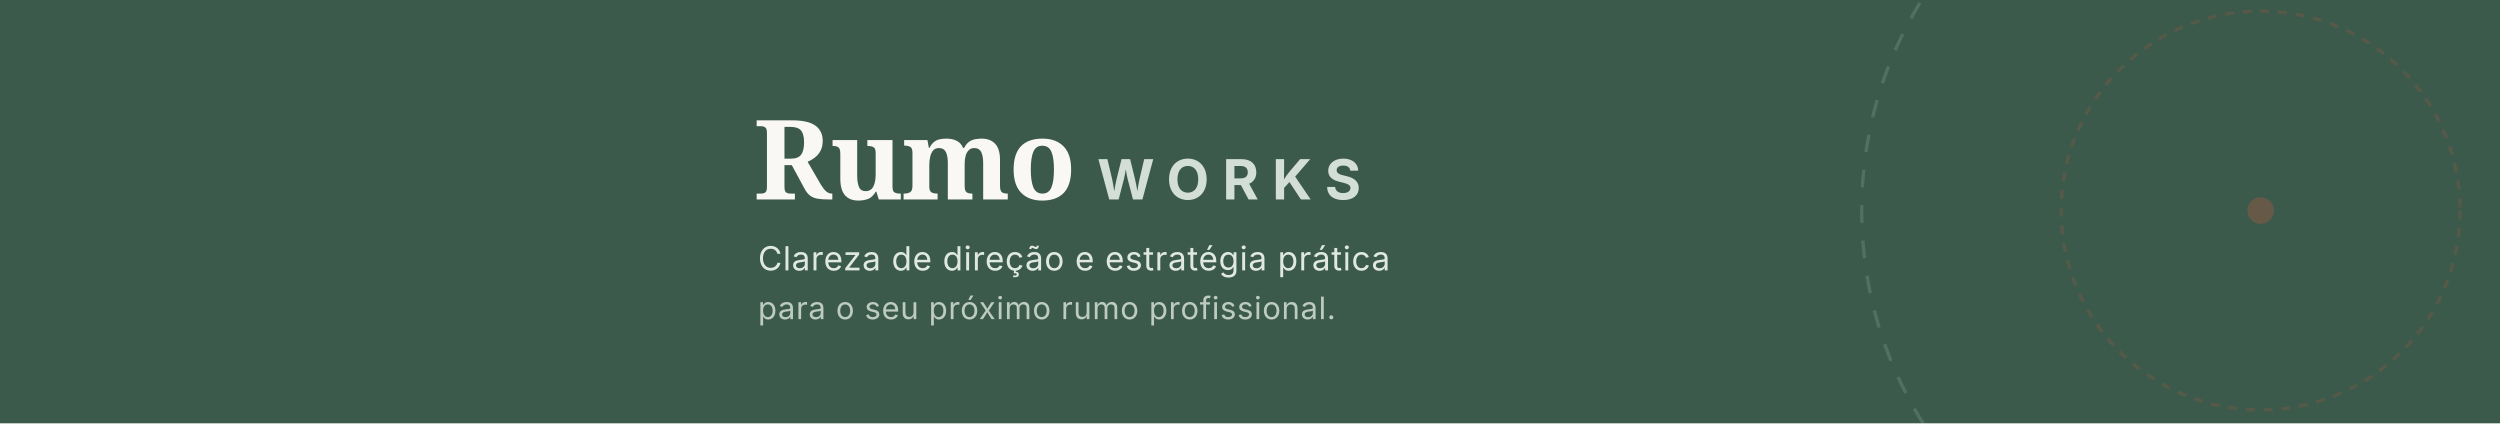
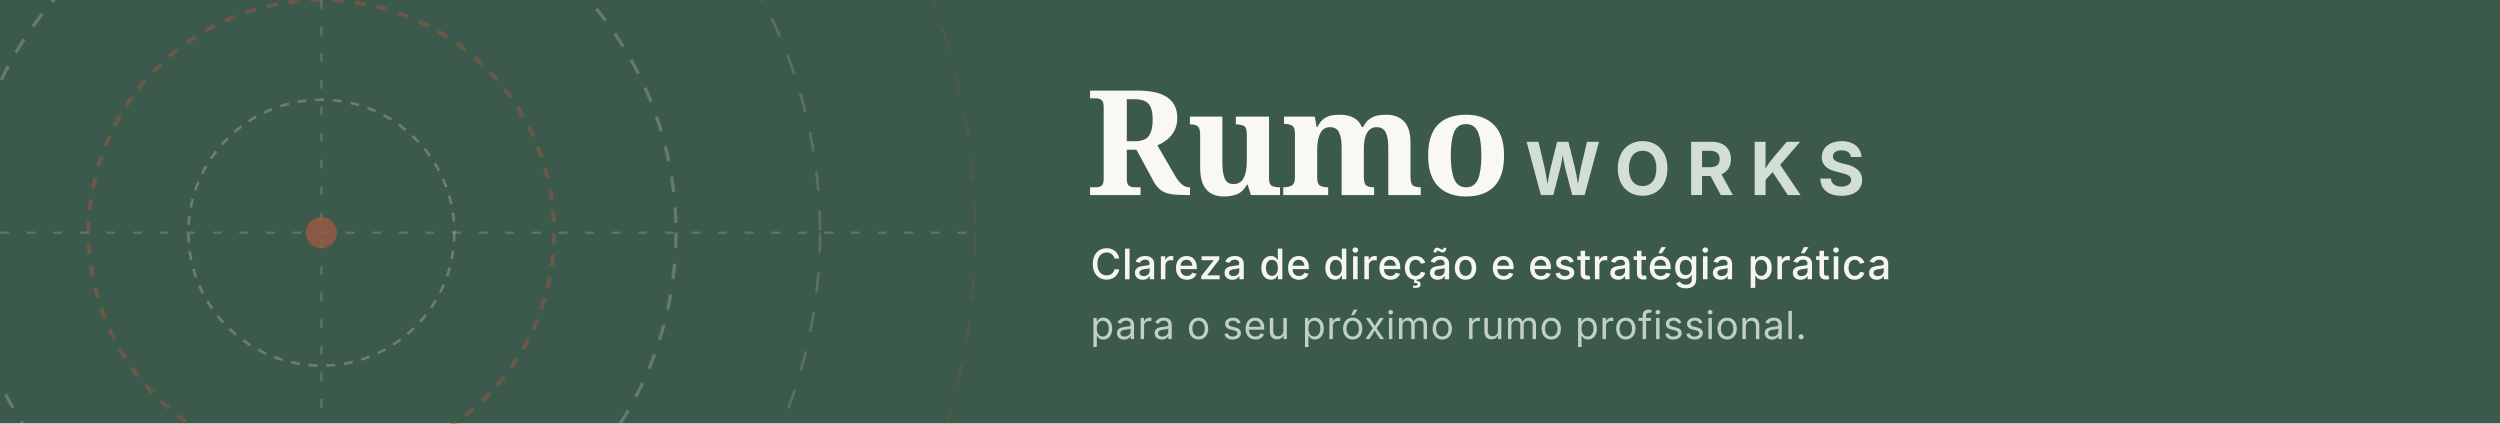
<svg xmlns="http://www.w3.org/2000/svg" viewBox="0 0 1128 191" width="1128" height="191">
  <rect width="1128" height="191" fill="#3B5A4B" />
-   <circle cx="1020" cy="95" r="180" stroke="#EBF1ED" stroke-width="1.5" stroke-dasharray="8 8" opacity="0.14" fill="none" />
-   <circle cx="1020" cy="95" r="90" stroke="#A95840" stroke-width="1.5" stroke-dasharray="4 4" opacity="0.25" fill="none" />
-   <circle cx="1020" cy="95" r="6" fill="#A95840" opacity="0.4" />
-   <text x="340" y="90" font-family="Georgia, serif" font-size="50" font-weight="600" fill="#FAF8F5" letter-spacing="-1">Rumo</text>
-   <text x="495" y="90" font-family="-apple-system, BlinkMacSystemFont, sans-serif" font-size="25" font-weight="700" fill="#D3DFD6" letter-spacing="6">WORKS</text>
-   <text x="342" y="122" font-family="-apple-system, BlinkMacSystemFont, sans-serif" font-size="15" font-weight="400" fill="#E8EFEA" letter-spacing="0.3" opacity="0.95">Clareza de direção e estratégia prática</text>
-   <text x="342" y="144" font-family="-apple-system, BlinkMacSystemFont, sans-serif" font-size="14" font-weight="400" fill="#D3DFD6" letter-spacing="0.3" opacity="0.85">para o seu próximo rumo profissional.</text>
+   <g opacity="0.95">
+     <circle cx="145" cy="105" r="60" stroke="#FAF8F5" stroke-width="1.2" stroke-dasharray="4 4" opacity="0.25" fill="none" />
+     <circle cx="145" cy="105" r="105" stroke="#A95840" stroke-width="1.8" stroke-dasharray="5 5" opacity="0.45" fill="none" />
+     <circle cx="145" cy="105" r="160" stroke="#FAF8F5" stroke-width="1.5" stroke-dasharray="7 7" opacity="0.22" fill="none" />
+     <circle cx="145" cy="105" r="225" stroke="#FAF8F5" stroke-width="1.2" stroke-dasharray="9 9" opacity="0.16" fill="none" />
+     <circle cx="145" cy="105" r="295" stroke="#A95840" stroke-width="1.2" stroke-dasharray="10 10" opacity="0.2" fill="none" />
+     <line x1="0" y1="105" x2="440" y2="105" stroke="#FAF8F5" stroke-width="1" stroke-dasharray="4 8" opacity="0.18" />
+     <line x1="145" y1="0" x2="145" y2="191" stroke="#FAF8F5" stroke-width="1" stroke-dasharray="4 8" opacity="0.18" />
+     <circle cx="145" cy="105" r="7" fill="#A95840" opacity="0.75" />
+   </g>
+   <text x="490" y="88" font-family="Georgia, serif" font-size="66" font-weight="600" fill="#FAF8F5" letter-spacing="-1.5">Rumo</text>
+   <text x="688" y="88" font-family="-apple-system, BlinkMacSystemFont, &quot;Segoe UI&quot;, sans-serif" font-size="33" font-weight="700" fill="#D3DFD6" letter-spacing="7">WORKS</text>
+   <text x="492" y="126" font-family="-apple-system, BlinkMacSystemFont, &quot;Segoe UI&quot;, sans-serif" font-size="19" font-weight="500" fill="#FAF8F5" letter-spacing="0.3" opacity="0.98">Clareza de direção e estratégia prática</text>
+   <text x="492" y="153" font-family="-apple-system, BlinkMacSystemFont, &quot;Segoe UI&quot;, sans-serif" font-size="17.5" font-weight="400" fill="#D3DFD6" letter-spacing="0.3" opacity="0.88">para o seu próximo rumo profissional.</text>
</svg>
